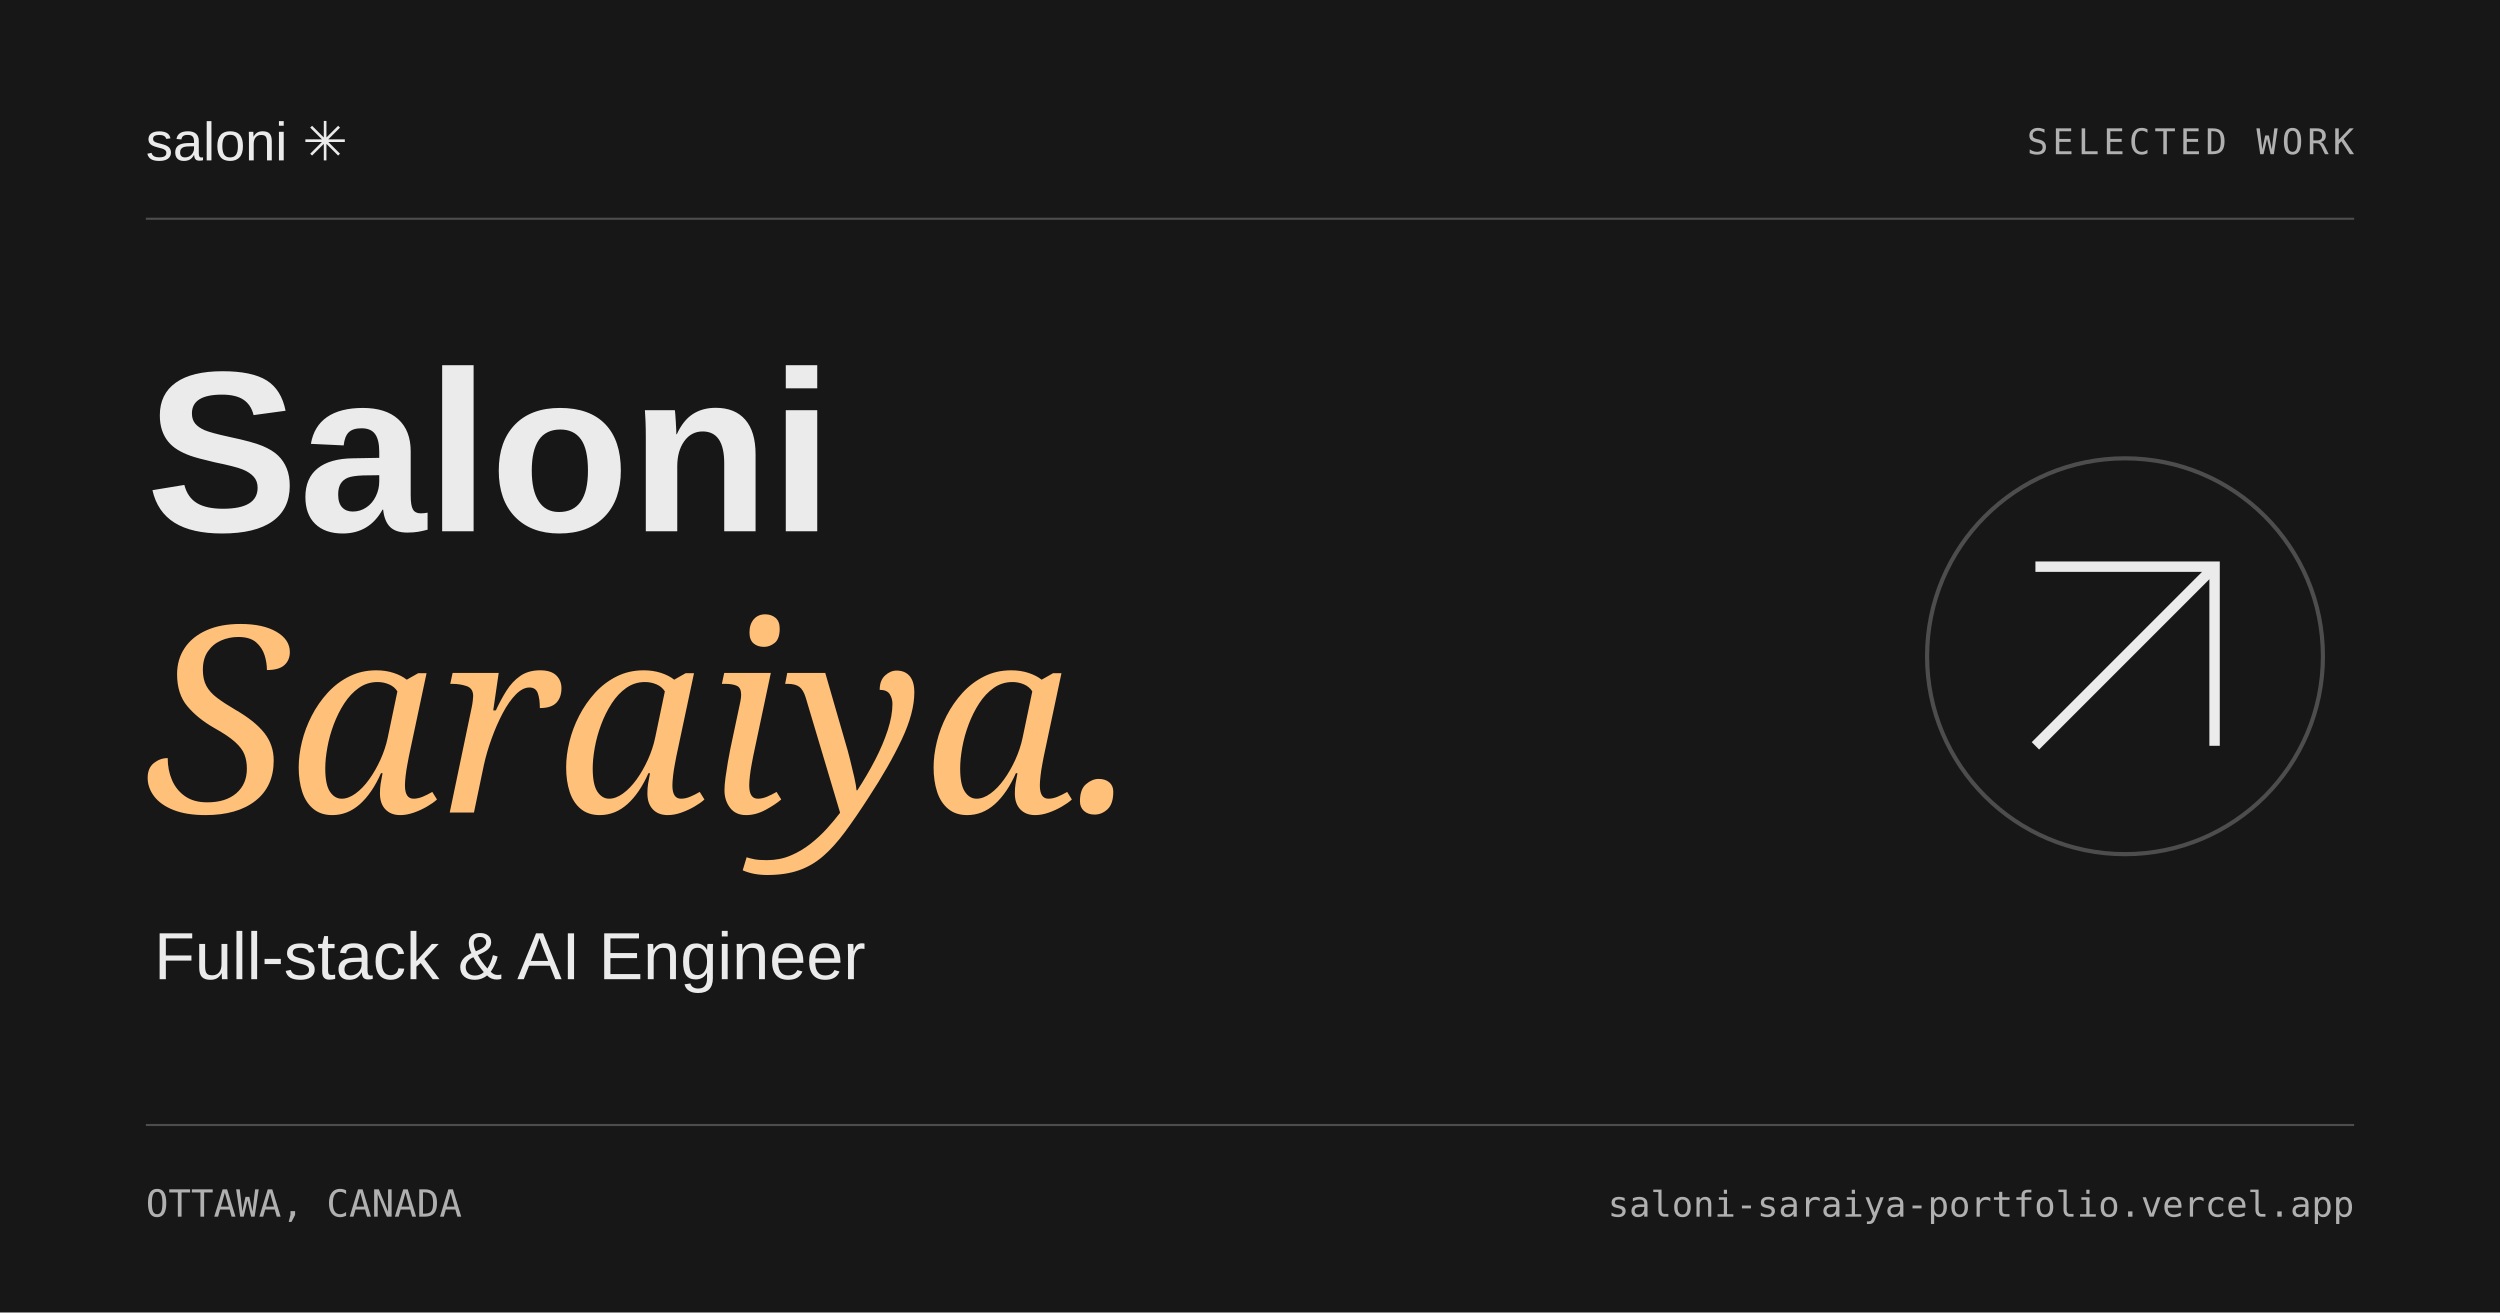
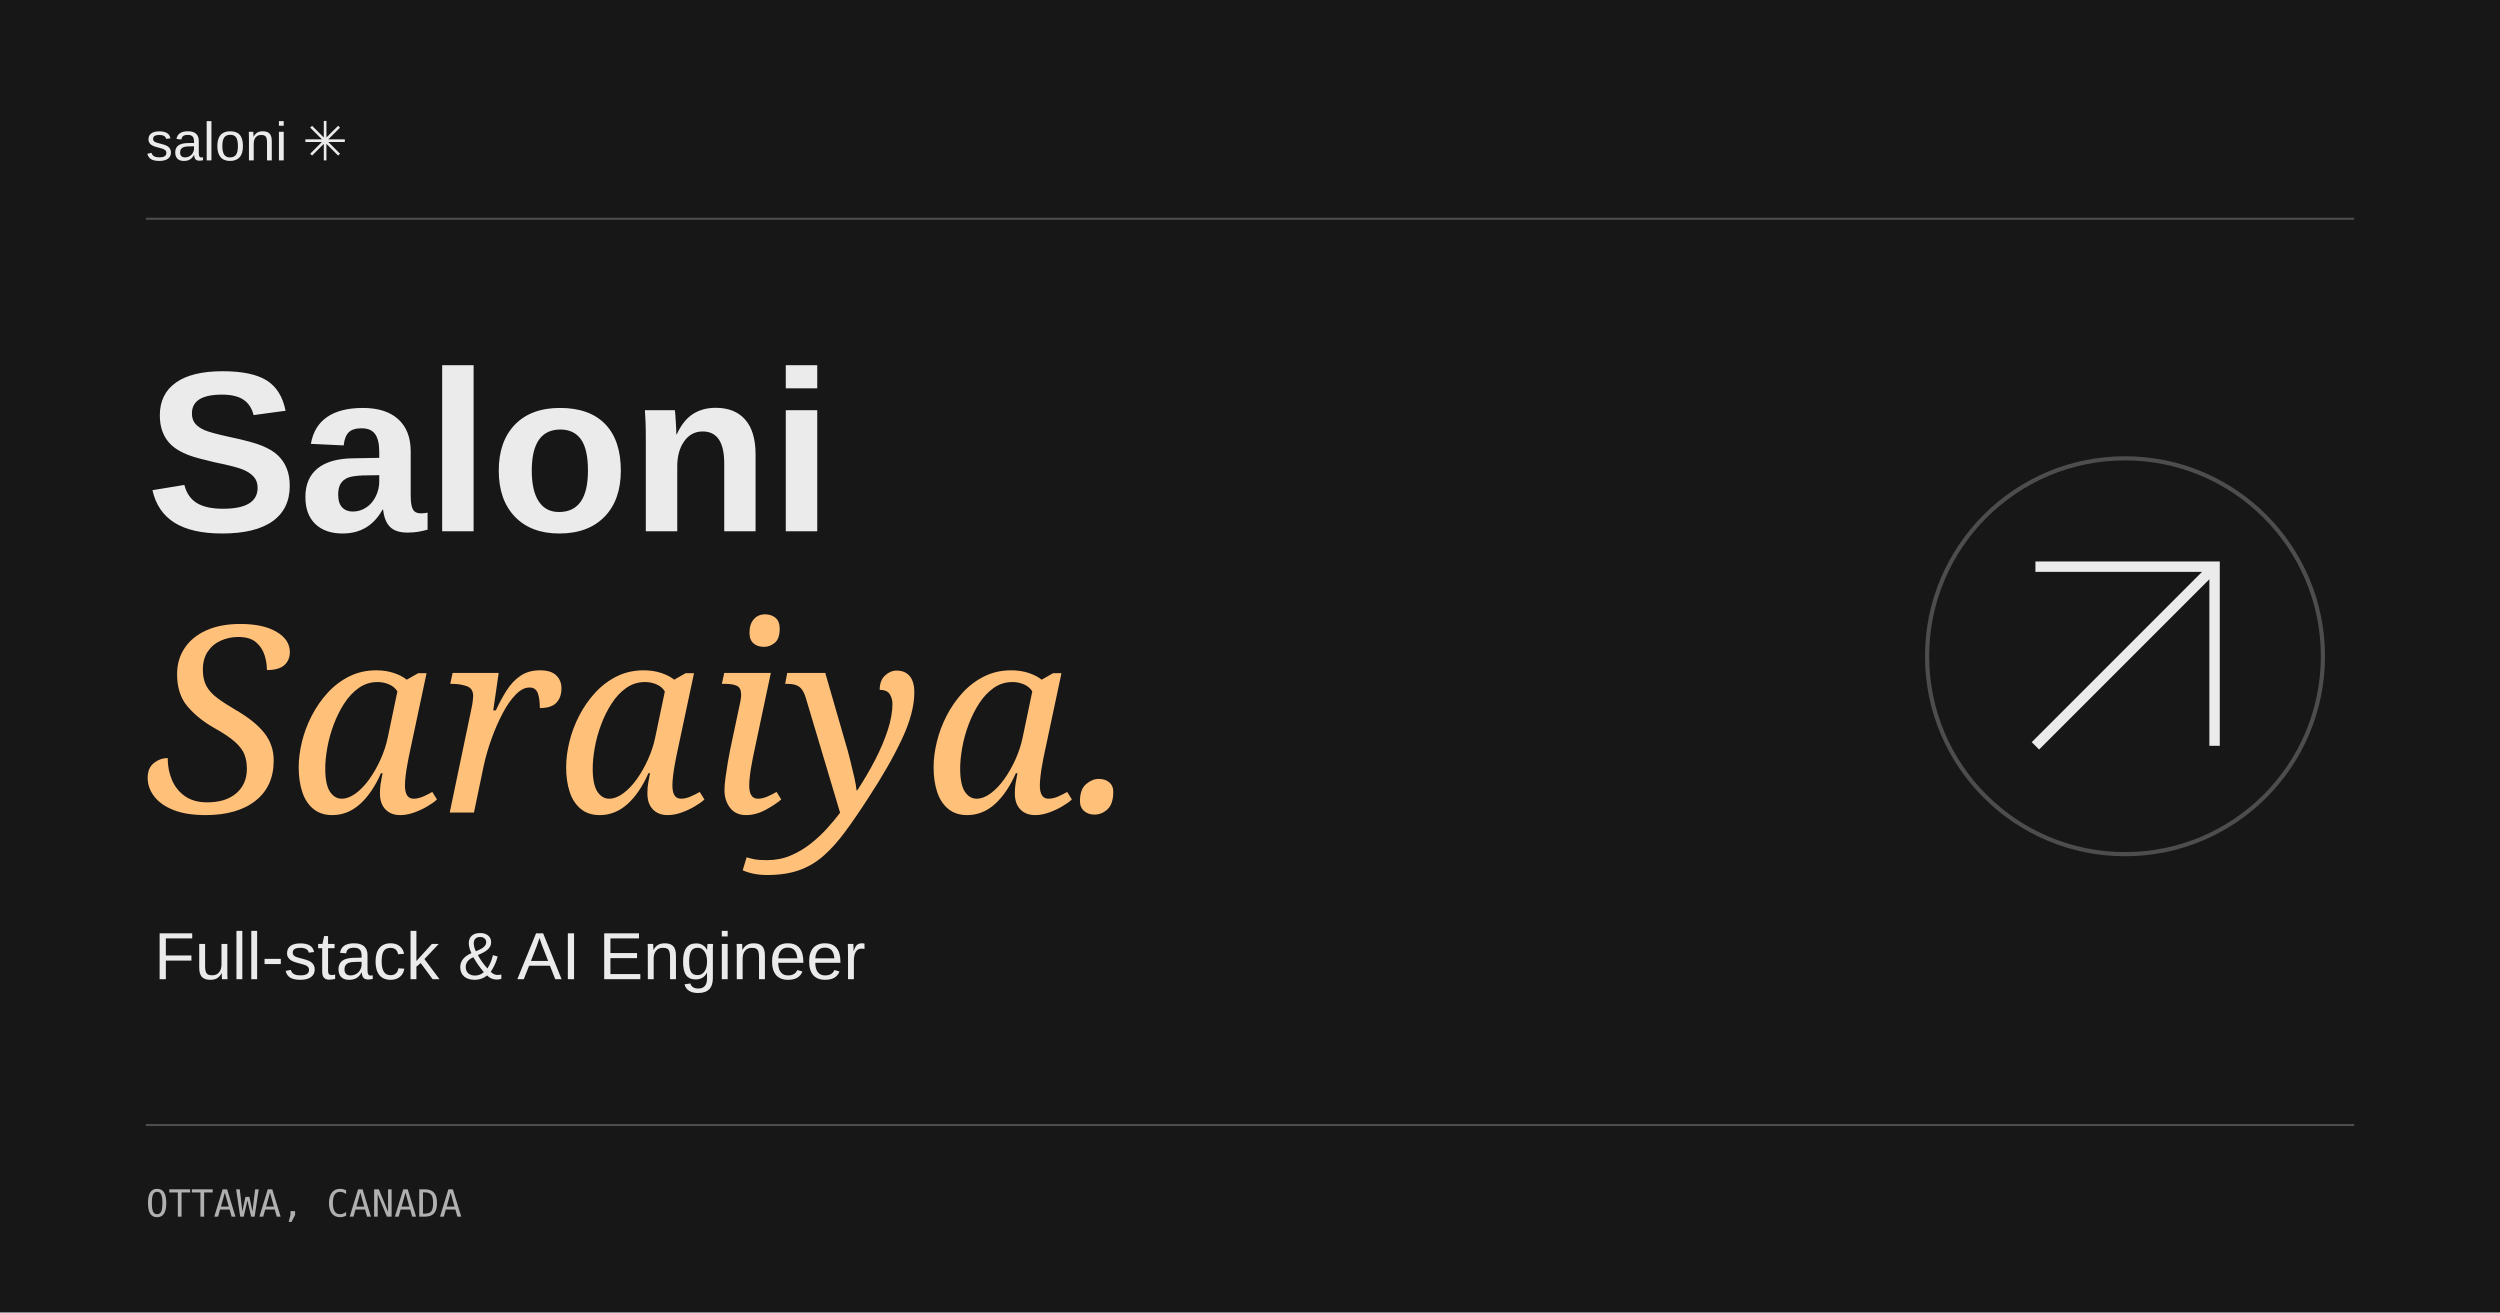
<svg xmlns="http://www.w3.org/2000/svg" width="1200" height="630" viewBox="0 0 1200 630">
  <rect width="1200" height="630" fill="#171717" />
  <path d="M70 105h1060M70 540h1060" stroke="#4d4d4d" />
  <text x="70" y="77" font-size="26" font-family="Arial,sans-serif" fill="#ebebeb">saloni ✳</text>
-   <text x="1130" y="74" text-anchor="end" font-size="17" letter-spacing="2" font-family="monospace" fill="#b0b0b0">SELECTED WORK</text>
  <text x="70" y="255" font-size="110" font-weight="700" font-family="Arial,sans-serif" fill="#ebebeb">Saloni</text>
  <text x="70" y="390" font-size="125" font-family="Georgia,serif" font-style="italic" fill="#ffc17a">Saraiya.</text>
  <text x="74" y="470" font-size="32" font-family="Arial,sans-serif" fill="#ebebeb">Full-stack &amp; AI Engineer</text>
  <circle cx="1020" cy="315" r="95" fill="none" stroke="#4d4d4d" stroke-width="2" />
  <path d="M977 358l86-86m-86 0h86v86" stroke="#ebebeb" stroke-width="5" fill="none" />
  <text x="70" y="584" font-size="18" font-family="monospace" fill="#b0b0b0">OTTAWA, CANADA</text>
-   <text x="1130" y="584" text-anchor="end" font-size="17" font-family="monospace" fill="#b0b0b0">saloni-saraiya-portfolio.vercel.app</text>
</svg>
